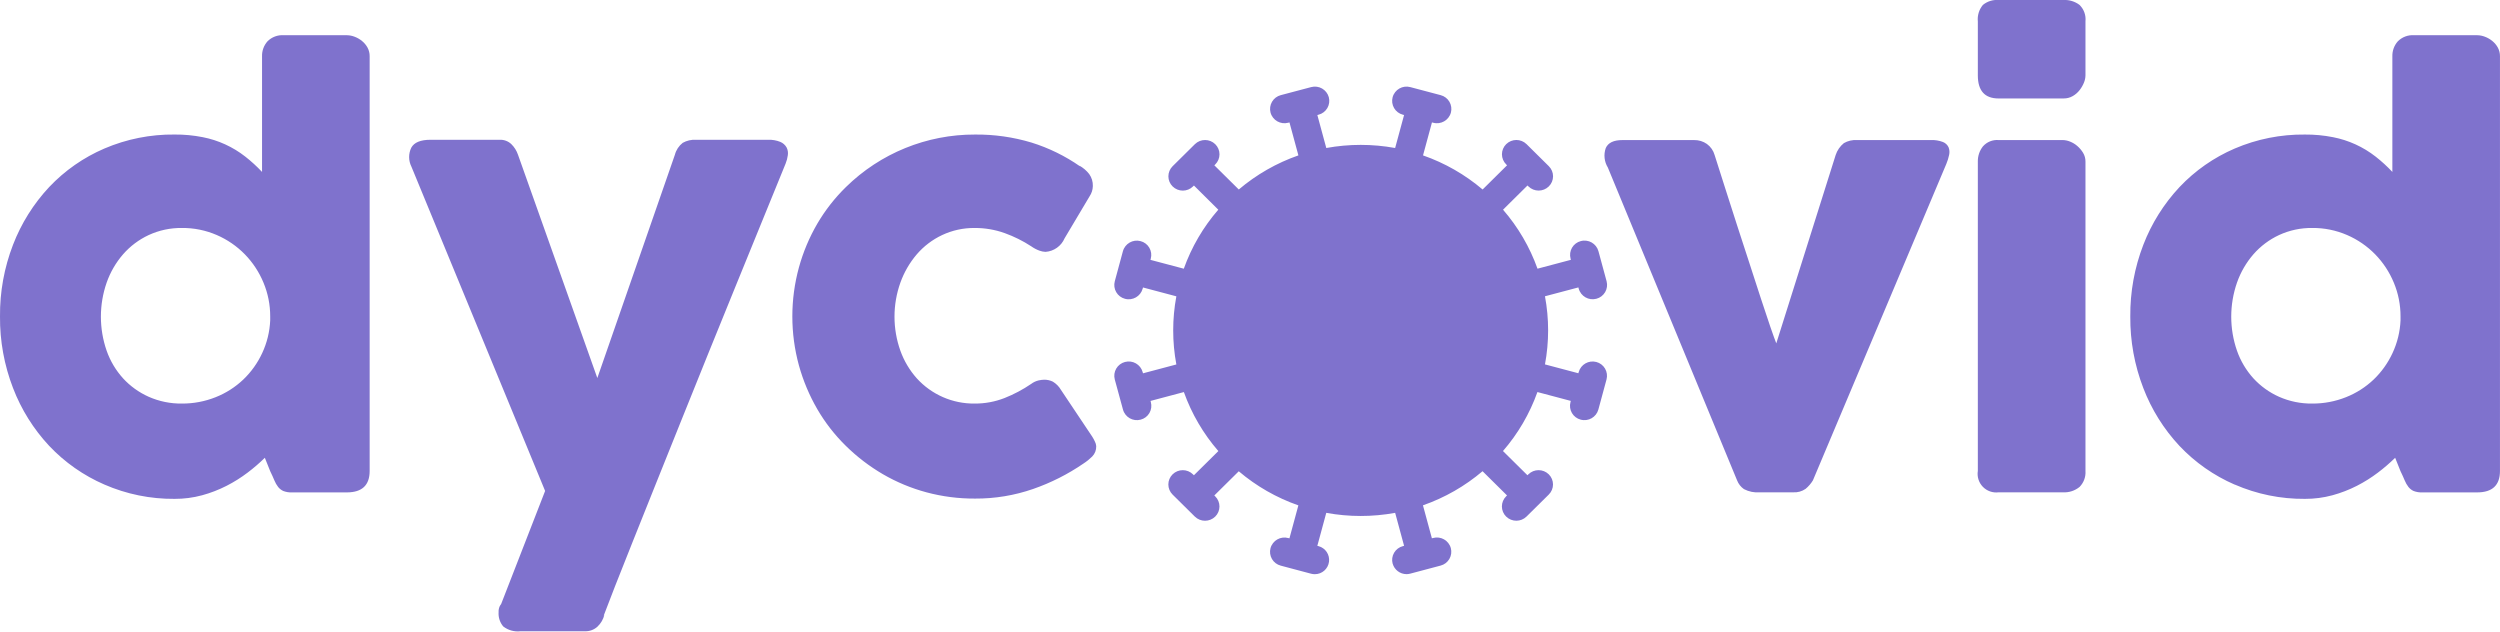
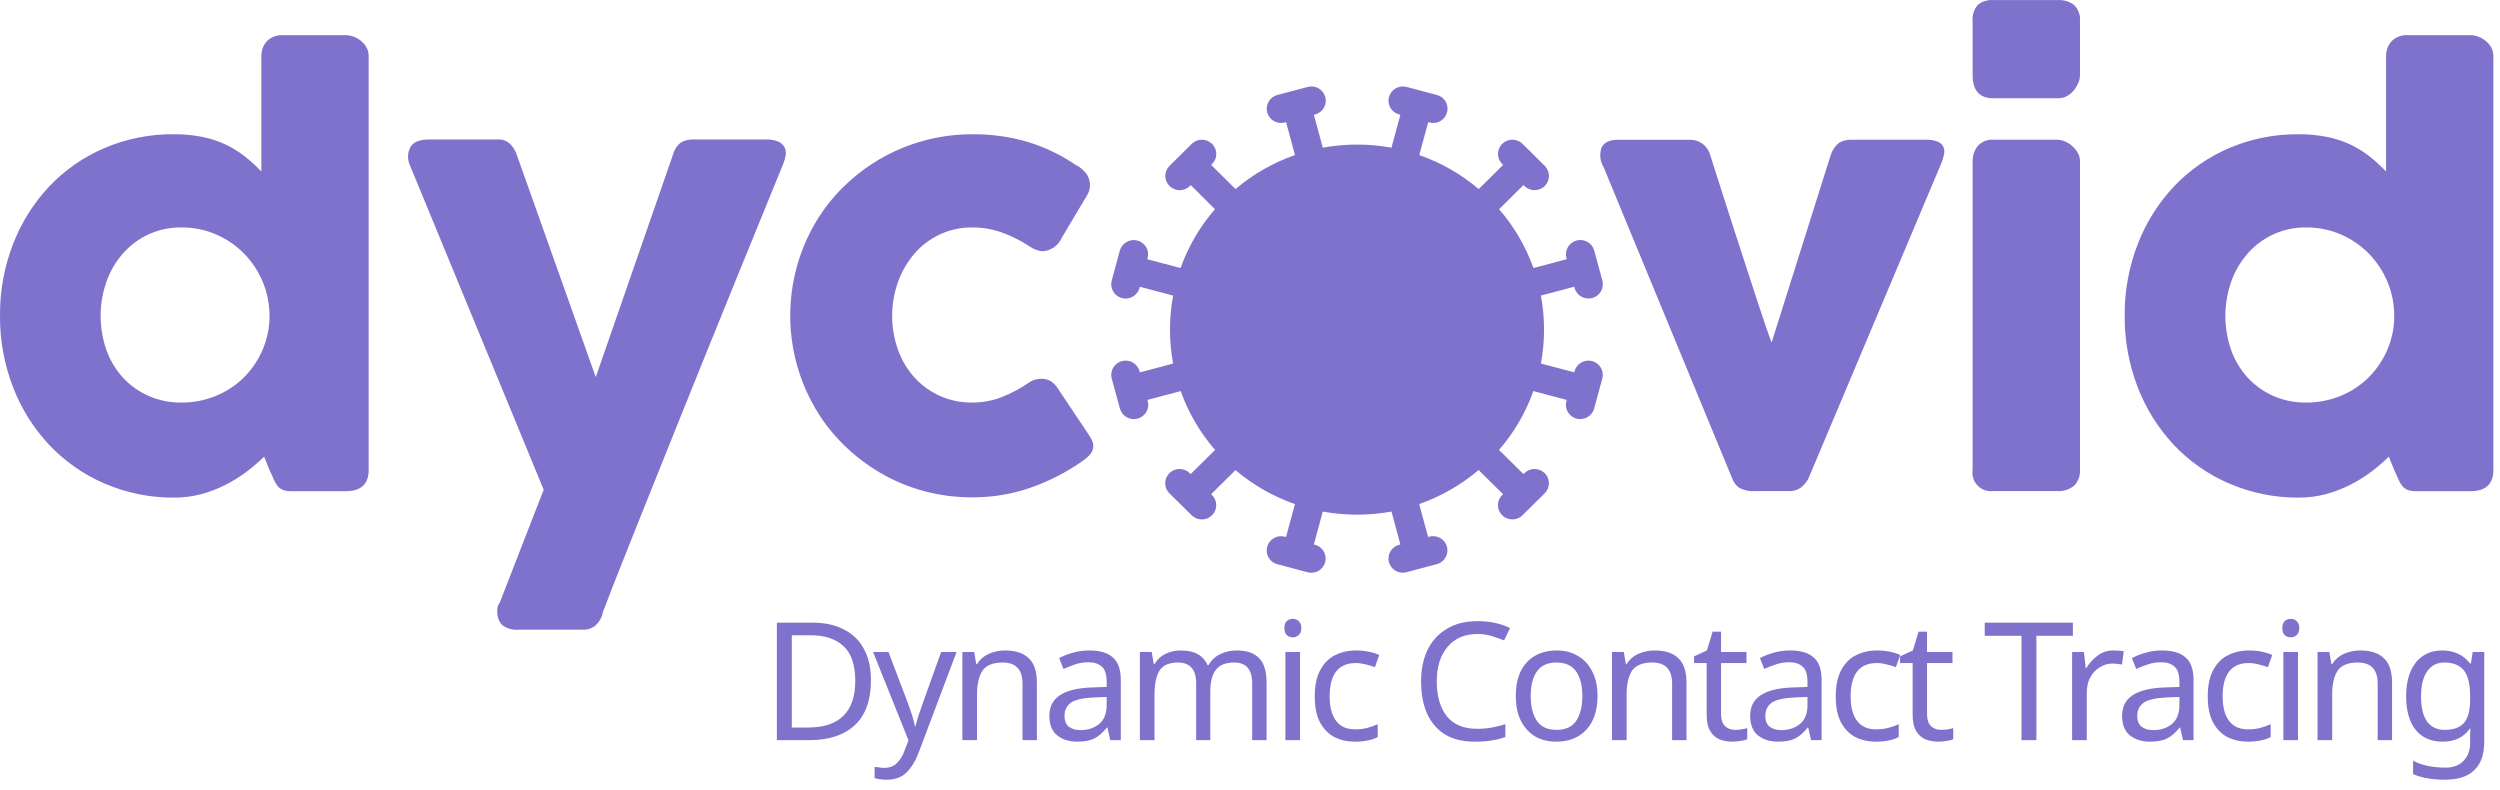
- <svg xmlns="http://www.w3.org/2000/svg" width="151.6" height="38.28" viewBox="0 0 151.6 38.28">
-   <path id="Union_5" data-name="Union 5" d="M31.56,38.28a1.432,1.432,0,0,1-1.045-.294,1.211,1.211,0,0,1-.28-.866.767.767,0,0,1,.059-.337.667.667,0,0,1,.094-.151l2.668-6.862L24.949,10.108a1.3,1.3,0,0,1-.009-1.152q.263-.48,1.164-.48h4.2a.965.965,0,0,1,.7.261,1.633,1.633,0,0,1,.408.648l4.81,13.539L40.925,9.385a1.347,1.347,0,0,1,.476-.724,1.472,1.472,0,0,1,.8-.185h4.368a1.808,1.808,0,0,1,.747.127.782.782,0,0,1,.382.337.77.77,0,0,1,.076.471,2.063,2.063,0,0,1-.136.513l-1.41,3.456q-.766,1.875-1.59,3.9L42.964,21.4q-.849,2.094-1.657,4.112t-1.556,3.877Q39,31.25,38.384,32.805T37.3,35.538q-.459,1.178-.7,1.817l.051-.084a1.458,1.458,0,0,1-.424.732,1.073,1.073,0,0,1-.748.277Zm52.889-4.1a.865.865,0,0,1,.619-1.061l.076-.02-.542-2a11.585,11.585,0,0,1-4.177,0l-.542,2,.076.02a.865.865,0,0,1-.226,1.7.9.9,0,0,1-.228-.029L77.663,34.3a.864.864,0,0,1-.619-1.061.877.877,0,0,1,1.072-.613l.075.02.542-2a11.37,11.37,0,0,1-3.614-2.068l-1.483,1.467.056.055a.86.86,0,0,1,0,1.225.883.883,0,0,1-1.238,0l-1.349-1.335a.86.86,0,0,1,0-1.225.881.881,0,0,1,1.238,0l.055.055,1.483-1.467a11.213,11.213,0,0,1-2.091-3.578l-2.022.537.02.075a.864.864,0,0,1-.619,1.061.876.876,0,0,1-1.072-.612L67.6,23.011a.865.865,0,0,1,.619-1.061.877.877,0,0,1,1.072.613l.02.075,2.023-.537a11.255,11.255,0,0,1,0-4.132l-2.023-.537-.02.075a.876.876,0,0,1-1.072.612.865.865,0,0,1-.619-1.061l.493-1.823a.877.877,0,0,1,1.072-.613.865.865,0,0,1,.619,1.061l-.02.075,2.022.536a11.207,11.207,0,0,1,2.091-3.578L72.4,11.25l-.055.055a.881.881,0,0,1-1.238,0,.86.86,0,0,1,0-1.225l1.349-1.335a.881.881,0,0,1,1.238,0,.86.86,0,0,1,0,1.225l-.056.055,1.482,1.466a11.385,11.385,0,0,1,3.615-2.068l-.542-2-.075.02a.876.876,0,0,1-1.072-.612.866.866,0,0,1,.619-1.061l1.842-.488a.876.876,0,0,1,1.072.612.866.866,0,0,1-.619,1.061l-.076.02.542,2a11.612,11.612,0,0,1,4.175,0l.542-2-.075-.02a.865.865,0,0,1-.619-1.061.876.876,0,0,1,1.072-.612l1.842.488a.866.866,0,0,1,.619,1.061.876.876,0,0,1-1.072.612l-.076-.02-.542,2a11.376,11.376,0,0,1,3.614,2.068l1.483-1.468-.055-.055a.86.86,0,0,1,0-1.225.881.881,0,0,1,1.238,0l1.349,1.335a.86.86,0,0,1,0,1.225.881.881,0,0,1-1.238,0l-.056-.055-1.483,1.468a11.2,11.2,0,0,1,2.09,3.577l2.025-.537-.02-.075a.865.865,0,0,1,.619-1.061.875.875,0,0,1,1.072.613l.494,1.823a.866.866,0,0,1-.619,1.061.877.877,0,0,1-1.072-.613l-.02-.075-2.026.537a11.252,11.252,0,0,1,0,4.131l2.026.537.02-.075A.877.877,0,0,1,96.8,21.95a.866.866,0,0,1,.619,1.061l-.494,1.824a.875.875,0,0,1-1.072.612.864.864,0,0,1-.619-1.061l.02-.075-2.025-.537a11.2,11.2,0,0,1-2.089,3.577l1.484,1.468.056-.055a.882.882,0,0,1,1.238,0,.86.86,0,0,1,0,1.225l-1.349,1.334a.881.881,0,0,1-1.238,0,.86.86,0,0,1,0-1.225l.055-.055-1.484-1.469a11.374,11.374,0,0,1-3.614,2.069l.542,2,.076-.02a.877.877,0,0,1,1.072.613.866.866,0,0,1-.619,1.061l-1.842.489a.887.887,0,0,1-.227.03A.875.875,0,0,1,84.45,34.176Zm51.063-4.793a10.177,10.177,0,0,1-3.348-2.346,10.793,10.793,0,0,1-2.193-3.507,11.8,11.8,0,0,1-.79-4.34,11.778,11.778,0,0,1,.79-4.348,10.806,10.806,0,0,1,2.193-3.5,10.065,10.065,0,0,1,3.348-2.338,10.524,10.524,0,0,1,4.257-.849,8.452,8.452,0,0,1,1.708.16A6.075,6.075,0,0,1,144.062,9.5a9.151,9.151,0,0,1,1.011.925V3.414a1.313,1.313,0,0,1,.331-.908,1.267,1.267,0,0,1,.994-.37h3.824a1.33,1.33,0,0,1,.467.093,1.562,1.562,0,0,1,.45.261,1.357,1.357,0,0,1,.332.4,1.079,1.079,0,0,1,.127.521V28.559q0,1.295-1.376,1.3h-3.331a1.32,1.32,0,0,1-.527-.084.842.842,0,0,1-.315-.244,1.7,1.7,0,0,1-.229-.4q-.1-.244-.255-.563l-.323-.808a10.66,10.66,0,0,1-1.045.9,8.534,8.534,0,0,1-1.275.8,7.767,7.767,0,0,1-1.479.572,6.248,6.248,0,0,1-1.674.219A10.435,10.435,0,0,1,135.513,29.383ZM138.2,14.254a4.693,4.693,0,0,0-1.555,1.169,5.286,5.286,0,0,0-.994,1.716,6.287,6.287,0,0,0,0,4.129,4.92,4.92,0,0,0,.994,1.673A4.712,4.712,0,0,0,138.2,24.06a4.821,4.821,0,0,0,2.014.412,5.427,5.427,0,0,0,2.048-.387,5.224,5.224,0,0,0,1.674-1.068,5.3,5.3,0,0,0,1.147-1.607,5.216,5.216,0,0,0,.485-1.984V19.19a5.261,5.261,0,0,0-.408-2.052,5.423,5.423,0,0,0-1.13-1.716,5.358,5.358,0,0,0-1.7-1.169,5.212,5.212,0,0,0-2.116-.429A4.668,4.668,0,0,0,138.2,14.254Zm-82.02,15.6a10.887,10.887,0,0,1-2.643-1.1,11.4,11.4,0,0,1-2.243-1.715,10.533,10.533,0,0,1-1.734-2.229,11.343,11.343,0,0,1-1.113-2.649,11.263,11.263,0,0,1,0-5.946,11.141,11.141,0,0,1,1.113-2.649,10.61,10.61,0,0,1,1.734-2.22,11.12,11.12,0,0,1,7.835-3.187,11.524,11.524,0,0,1,3.425.487A10.683,10.683,0,0,1,65.5,10.091l-.051-.05a1.976,1.976,0,0,1,.6.513,1.184,1.184,0,0,1,.221.732,1.157,1.157,0,0,1-.2.623l-1.512,2.54a1.363,1.363,0,0,1-1.156.824,1.192,1.192,0,0,1-.374-.075,2.128,2.128,0,0,1-.493-.261,7.786,7.786,0,0,0-1.606-.8,5.319,5.319,0,0,0-1.827-.312,4.534,4.534,0,0,0-1.971.429,4.634,4.634,0,0,0-1.538,1.169,5.5,5.5,0,0,0-.994,1.716,6.151,6.151,0,0,0,0,4.129,5.108,5.108,0,0,0,.994,1.673,4.665,4.665,0,0,0,3.509,1.531,4.891,4.891,0,0,0,1.818-.337,8.232,8.232,0,0,0,1.615-.858,1.2,1.2,0,0,1,.451-.21,1.827,1.827,0,0,1,.331-.042,1.171,1.171,0,0,1,.527.118,1.408,1.408,0,0,1,.493.5l1.9,2.842a2.527,2.527,0,0,1,.162.3.7.7,0,0,1,.076.269.849.849,0,0,1-.246.631,3.258,3.258,0,0,1-.535.429,12.826,12.826,0,0,1-3.05,1.539,10.54,10.54,0,0,1-3.51.581A11.152,11.152,0,0,1,56.179,29.854ZM6.33,29.383a10.177,10.177,0,0,1-3.348-2.346A10.793,10.793,0,0,1,.79,23.53,11.8,11.8,0,0,1,0,19.19a11.778,11.778,0,0,1,.79-4.348,10.806,10.806,0,0,1,2.193-3.5A10.065,10.065,0,0,1,6.33,9.007a10.524,10.524,0,0,1,4.257-.849,8.452,8.452,0,0,1,1.708.16A6.075,6.075,0,0,1,14.879,9.5a9.151,9.151,0,0,1,1.011.925V3.414a1.313,1.313,0,0,1,.331-.908,1.267,1.267,0,0,1,.994-.37H21.04a1.33,1.33,0,0,1,.467.093,1.562,1.562,0,0,1,.45.261,1.357,1.357,0,0,1,.332.4,1.079,1.079,0,0,1,.127.521V28.559q0,1.295-1.376,1.3H17.709a1.32,1.32,0,0,1-.527-.084.842.842,0,0,1-.315-.244,1.718,1.718,0,0,1-.229-.4q-.1-.244-.255-.563l-.323-.808a10.661,10.661,0,0,1-1.045.9,8.533,8.533,0,0,1-1.275.8,7.766,7.766,0,0,1-1.479.572,6.248,6.248,0,0,1-1.674.219A10.435,10.435,0,0,1,6.33,29.383ZM9.016,14.254a4.693,4.693,0,0,0-1.555,1.169,5.286,5.286,0,0,0-.994,1.716,6.287,6.287,0,0,0,0,4.129,4.92,4.92,0,0,0,.994,1.673A4.713,4.713,0,0,0,9.016,24.06a4.821,4.821,0,0,0,2.014.412,5.427,5.427,0,0,0,2.048-.387,5.224,5.224,0,0,0,1.674-1.068A5.3,5.3,0,0,0,15.9,21.41a5.217,5.217,0,0,0,.485-1.984V19.19a5.261,5.261,0,0,0-.408-2.052,5.422,5.422,0,0,0-1.13-1.716,5.358,5.358,0,0,0-1.7-1.169,5.214,5.214,0,0,0-2.116-.429A4.668,4.668,0,0,0,9.016,14.254Zm112.178,15.6a1.129,1.129,0,0,1-1.258-1.3V9.805a1.447,1.447,0,0,1,.306-.925,1.14,1.14,0,0,1,.952-.387h3.892a1.227,1.227,0,0,1,.442.093,1.508,1.508,0,0,1,.442.269,1.742,1.742,0,0,1,.348.412,1.006,1.006,0,0,1,.145.538V28.559a1.251,1.251,0,0,1-.357.967,1.458,1.458,0,0,1-1.02.328Zm-14.48,0a1.764,1.764,0,0,1-.961-.194,1.148,1.148,0,0,1-.416-.53L97.5,10.159a1.379,1.379,0,0,1-.128-1.177q.213-.488,1.011-.488h4.351a1.3,1.3,0,0,1,.773.236,1.251,1.251,0,0,1,.468.673q.289.891.637,2t.731,2.279q.382,1.169.756,2.321t.688,2.119q.314.968.561,1.682t.366,1.018l3.6-11.42a1.55,1.55,0,0,1,.5-.724,1.428,1.428,0,0,1,.79-.185h4.47a1.848,1.848,0,0,1,.747.118.631.631,0,0,1,.34.32.781.781,0,0,1,.034.462,2.913,2.913,0,0,1-.17.547l-8.09,19.19a2.054,2.054,0,0,1-.442.513,1.182,1.182,0,0,1-.765.211Zm14.48-23.883q-1.257,0-1.258-1.4V1.3a1.352,1.352,0,0,1,.306-1A1.332,1.332,0,0,1,121.194,0h3.943a1.483,1.483,0,0,1,.96.294,1.215,1.215,0,0,1,.366,1V4.574a1.2,1.2,0,0,1-.093.438,1.884,1.884,0,0,1-.263.454,1.432,1.432,0,0,1-.416.361,1.082,1.082,0,0,1-.552.143Z" fill="#7f72cd" />
+ <svg xmlns="http://www.w3.org/2000/svg" width="152" height="48" viewBox="0 0 152 48">
+   <g id="Group_8338" data-name="Group 8338" transform="translate(20614 11169)">
+     <path id="Union_5" data-name="Union 5" d="M31.56,38.28a1.432,1.432,0,0,1-1.045-.294,1.211,1.211,0,0,1-.28-.866.767.767,0,0,1,.059-.337.667.667,0,0,1,.094-.151l2.668-6.862L24.949,10.108a1.3,1.3,0,0,1-.009-1.152q.263-.48,1.164-.48h4.2a.965.965,0,0,1,.7.261,1.633,1.633,0,0,1,.408.648l4.81,13.539,4.7-13.539a1.347,1.347,0,0,1,.476-.724,1.472,1.472,0,0,1,.8-.185h4.368a1.808,1.808,0,0,1,.747.127.782.782,0,0,1,.382.337.77.77,0,0,1,.076.471,2.063,2.063,0,0,1-.136.513l-1.41,3.456q-.766,1.875-1.59,3.9L42.964,21.4q-.849,2.094-1.657,4.112t-1.556,3.877Q39,31.25,38.384,32.805T37.3,35.538q-.459,1.178-.7,1.817l.051-.084a1.458,1.458,0,0,1-.424.732,1.073,1.073,0,0,1-.748.277Zm52.889-4.1a.865.865,0,0,1,.619-1.061l.076-.02-.542-2a11.585,11.585,0,0,1-4.177,0l-.542,2,.076.02a.865.865,0,0,1-.226,1.7.9.9,0,0,1-.228-.029l-1.842-.49a.864.864,0,0,1-.619-1.061.877.877,0,0,1,1.072-.613l.075.02.542-2a11.37,11.37,0,0,1-3.614-2.068l-1.483,1.467.056.055a.86.86,0,0,1,0,1.225.883.883,0,0,1-1.238,0L71.1,29.99a.86.86,0,0,1,0-1.225.881.881,0,0,1,1.238,0l.055.055,1.483-1.467a11.213,11.213,0,0,1-2.091-3.578l-2.022.537.02.075a.864.864,0,0,1-.619,1.061.876.876,0,0,1-1.072-.612l-.5-1.825a.865.865,0,0,1,.619-1.061.877.877,0,0,1,1.072.613l.02.075,2.023-.537a11.255,11.255,0,0,1,0-4.132l-2.023-.537-.02.075a.876.876,0,0,1-1.072.612.865.865,0,0,1-.619-1.061l.493-1.823a.877.877,0,0,1,1.072-.613.865.865,0,0,1,.619,1.061l-.02.075,2.022.536a11.207,11.207,0,0,1,2.091-3.578L72.4,11.25l-.055.055a.881.881,0,0,1-1.238,0,.86.86,0,0,1,0-1.225l1.349-1.335a.881.881,0,0,1,1.238,0,.86.86,0,0,1,0,1.225l-.056.055,1.482,1.466a11.385,11.385,0,0,1,3.615-2.068l-.542-2-.075.02a.876.876,0,0,1-1.072-.612.866.866,0,0,1,.619-1.061l1.842-.488a.876.876,0,0,1,1.072.612.866.866,0,0,1-.619,1.061l-.076.02.542,2a11.612,11.612,0,0,1,4.175,0l.542-2-.075-.02a.865.865,0,0,1-.619-1.061.876.876,0,0,1,1.072-.612l1.842.488a.866.866,0,0,1,.619,1.061.876.876,0,0,1-1.072.612l-.076-.02-.542,2a11.376,11.376,0,0,1,3.614,2.068l1.483-1.468-.055-.055a.86.86,0,0,1,0-1.225.881.881,0,0,1,1.238,0l1.349,1.335a.86.86,0,0,1,0,1.225.881.881,0,0,1-1.238,0l-.056-.055-1.483,1.468a11.2,11.2,0,0,1,2.09,3.577l2.025-.537-.02-.075a.865.865,0,0,1,.619-1.061.875.875,0,0,1,1.072.613l.494,1.823a.866.866,0,0,1-.619,1.061.877.877,0,0,1-1.072-.613l-.02-.075-2.026.537a11.252,11.252,0,0,1,0,4.131l2.026.537.02-.075A.877.877,0,0,1,96.8,21.95a.866.866,0,0,1,.619,1.061l-.494,1.824a.875.875,0,0,1-1.072.612.864.864,0,0,1-.619-1.061l.02-.075-2.025-.537a11.2,11.2,0,0,1-2.089,3.577l1.484,1.468.056-.055a.882.882,0,0,1,1.238,0,.86.86,0,0,1,0,1.225l-1.349,1.334a.881.881,0,0,1-1.238,0,.86.86,0,0,1,0-1.225l.055-.055L89.9,28.574a11.374,11.374,0,0,1-3.614,2.069l.542,2,.076-.02a.877.877,0,0,1,1.072.613.866.866,0,0,1-.619,1.061l-1.842.489a.887.887,0,0,1-.227.03.875.875,0,0,1-.84-.64Zm51.063-4.793a10.177,10.177,0,0,1-3.348-2.346,10.793,10.793,0,0,1-2.193-3.507,11.8,11.8,0,0,1-.79-4.34,11.778,11.778,0,0,1,.79-4.348,10.806,10.806,0,0,1,2.193-3.5,10.065,10.065,0,0,1,3.348-2.338,10.524,10.524,0,0,1,4.257-.849,8.452,8.452,0,0,1,1.708.16A6.075,6.075,0,0,1,144.062,9.5a9.151,9.151,0,0,1,1.011.925V3.414a1.313,1.313,0,0,1,.331-.908,1.267,1.267,0,0,1,.994-.37h3.824a1.33,1.33,0,0,1,.467.093,1.562,1.562,0,0,1,.45.261,1.357,1.357,0,0,1,.332.4,1.079,1.079,0,0,1,.127.521V28.559q0,1.295-1.376,1.3h-3.331a1.32,1.32,0,0,1-.527-.084.842.842,0,0,1-.315-.244,1.7,1.7,0,0,1-.229-.4q-.1-.244-.255-.563l-.323-.808a10.659,10.659,0,0,1-1.045.9,8.534,8.534,0,0,1-1.275.8,7.768,7.768,0,0,1-1.479.572,6.248,6.248,0,0,1-1.674.219,10.435,10.435,0,0,1-4.256-.868ZM138.2,14.254a4.693,4.693,0,0,0-1.555,1.169,5.286,5.286,0,0,0-.994,1.716,6.287,6.287,0,0,0,0,4.129,4.92,4.92,0,0,0,.994,1.673A4.712,4.712,0,0,0,138.2,24.06a4.821,4.821,0,0,0,2.014.412,5.427,5.427,0,0,0,2.048-.387,5.224,5.224,0,0,0,1.674-1.068,5.3,5.3,0,0,0,1.147-1.607,5.216,5.216,0,0,0,.485-1.984V19.19a5.261,5.261,0,0,0-.408-2.052,5.423,5.423,0,0,0-1.13-1.716,5.358,5.358,0,0,0-1.7-1.169,5.212,5.212,0,0,0-2.116-.429A4.668,4.668,0,0,0,138.2,14.254Zm-82.02,15.6a10.887,10.887,0,0,1-2.643-1.1,11.4,11.4,0,0,1-2.243-1.715A10.533,10.533,0,0,1,49.56,24.81a11.187,11.187,0,0,1-1.113-8.595,11.141,11.141,0,0,1,1.113-2.649,10.61,10.61,0,0,1,1.734-2.22,11.12,11.12,0,0,1,7.835-3.187,11.524,11.524,0,0,1,3.425.487A10.683,10.683,0,0,1,65.5,10.091l-.051-.05a1.976,1.976,0,0,1,.6.513,1.184,1.184,0,0,1,.221.732,1.157,1.157,0,0,1-.2.623l-1.512,2.54a1.363,1.363,0,0,1-1.156.824,1.192,1.192,0,0,1-.374-.075,2.128,2.128,0,0,1-.493-.261,7.786,7.786,0,0,0-1.606-.8,5.319,5.319,0,0,0-1.827-.312,4.534,4.534,0,0,0-1.971.429,4.634,4.634,0,0,0-1.538,1.169,5.5,5.5,0,0,0-.994,1.716,6.151,6.151,0,0,0,0,4.129,5.108,5.108,0,0,0,.994,1.673A4.665,4.665,0,0,0,59.1,24.472a4.891,4.891,0,0,0,1.818-.337,8.232,8.232,0,0,0,1.615-.858,1.2,1.2,0,0,1,.451-.21,1.827,1.827,0,0,1,.331-.042,1.171,1.171,0,0,1,.527.118,1.408,1.408,0,0,1,.493.5l1.9,2.842a2.528,2.528,0,0,1,.162.3.7.7,0,0,1,.076.269.849.849,0,0,1-.246.631,3.258,3.258,0,0,1-.535.429,12.826,12.826,0,0,1-3.05,1.539,10.54,10.54,0,0,1-3.51.581,11.152,11.152,0,0,1-2.955-.38ZM6.33,29.383a10.177,10.177,0,0,1-3.348-2.346A10.793,10.793,0,0,1,.79,23.53,11.8,11.8,0,0,1,0,19.19a11.778,11.778,0,0,1,.79-4.348,10.806,10.806,0,0,1,2.193-3.5A10.065,10.065,0,0,1,6.33,9.007a10.524,10.524,0,0,1,4.257-.849,8.452,8.452,0,0,1,1.708.16A6.075,6.075,0,0,1,14.879,9.5a9.151,9.151,0,0,1,1.011.925V3.414a1.313,1.313,0,0,1,.331-.908,1.267,1.267,0,0,1,.994-.37H21.04a1.33,1.33,0,0,1,.467.093,1.562,1.562,0,0,1,.45.261,1.357,1.357,0,0,1,.332.4,1.079,1.079,0,0,1,.127.521V28.559q0,1.295-1.376,1.3H17.709a1.32,1.32,0,0,1-.527-.084.842.842,0,0,1-.315-.244,1.718,1.718,0,0,1-.229-.4q-.1-.244-.255-.563l-.323-.808a10.661,10.661,0,0,1-1.045.9,8.533,8.533,0,0,1-1.275.8,7.766,7.766,0,0,1-1.479.572,6.248,6.248,0,0,1-1.674.219,10.435,10.435,0,0,1-4.257-.868ZM9.016,14.254a4.693,4.693,0,0,0-1.555,1.169,5.286,5.286,0,0,0-.994,1.716,6.287,6.287,0,0,0,0,4.129,4.92,4.92,0,0,0,.994,1.673A4.713,4.713,0,0,0,9.016,24.06a4.821,4.821,0,0,0,2.014.412,5.427,5.427,0,0,0,2.048-.387,5.224,5.224,0,0,0,1.674-1.068A5.3,5.3,0,0,0,15.9,21.41a5.217,5.217,0,0,0,.485-1.984V19.19a5.261,5.261,0,0,0-.408-2.052,5.422,5.422,0,0,0-1.13-1.716,5.358,5.358,0,0,0-1.7-1.169,5.214,5.214,0,0,0-2.116-.429,4.668,4.668,0,0,0-2.015.43Zm112.178,15.6a1.129,1.129,0,0,1-1.258-1.3V9.805a1.447,1.447,0,0,1,.306-.925,1.14,1.14,0,0,1,.952-.387h3.892a1.227,1.227,0,0,1,.442.093,1.508,1.508,0,0,1,.442.269,1.742,1.742,0,0,1,.348.412,1.006,1.006,0,0,1,.145.538V28.559a1.251,1.251,0,0,1-.357.967,1.458,1.458,0,0,1-1.02.328Zm-14.48,0a1.764,1.764,0,0,1-.961-.194,1.148,1.148,0,0,1-.416-.53L97.5,10.159a1.379,1.379,0,0,1-.128-1.177q.213-.488,1.011-.488h4.351a1.3,1.3,0,0,1,.773.236,1.251,1.251,0,0,1,.468.673q.289.891.637,2t.731,2.279q.382,1.169.756,2.321l.688,2.119q.314.968.561,1.682t.366,1.018l3.6-11.42a1.55,1.55,0,0,1,.5-.724,1.428,1.428,0,0,1,.79-.185h4.47a1.848,1.848,0,0,1,.747.118.631.631,0,0,1,.34.32.781.781,0,0,1,.034.462,2.912,2.912,0,0,1-.17.547l-8.09,19.19a2.054,2.054,0,0,1-.442.513,1.182,1.182,0,0,1-.765.211Zm14.48-23.883q-1.257,0-1.258-1.4V1.3a1.352,1.352,0,0,1,.306-1,1.332,1.332,0,0,1,.952-.3h3.943a1.483,1.483,0,0,1,.96.294,1.215,1.215,0,0,1,.366,1v3.28a1.2,1.2,0,0,1-.093.438,1.884,1.884,0,0,1-.263.454,1.432,1.432,0,0,1-.416.361,1.082,1.082,0,0,1-.552.143Z" transform="translate(-20614 -11168.996)" fill="#7f72cd" />
+     <text id="Dynamic_Contact_Tracing" data-name="Dynamic Contact Tracing" transform="translate(-20515 -11124)" fill="#7f72cd" font-size="10" font-family="Rubik-Regular, Rubik" letter-spacing="-0.05em">
+       <tspan x="-52.735" y="0">Dynamic Contact Tracing</tspan>
+     </text>
+   </g>
</svg>
